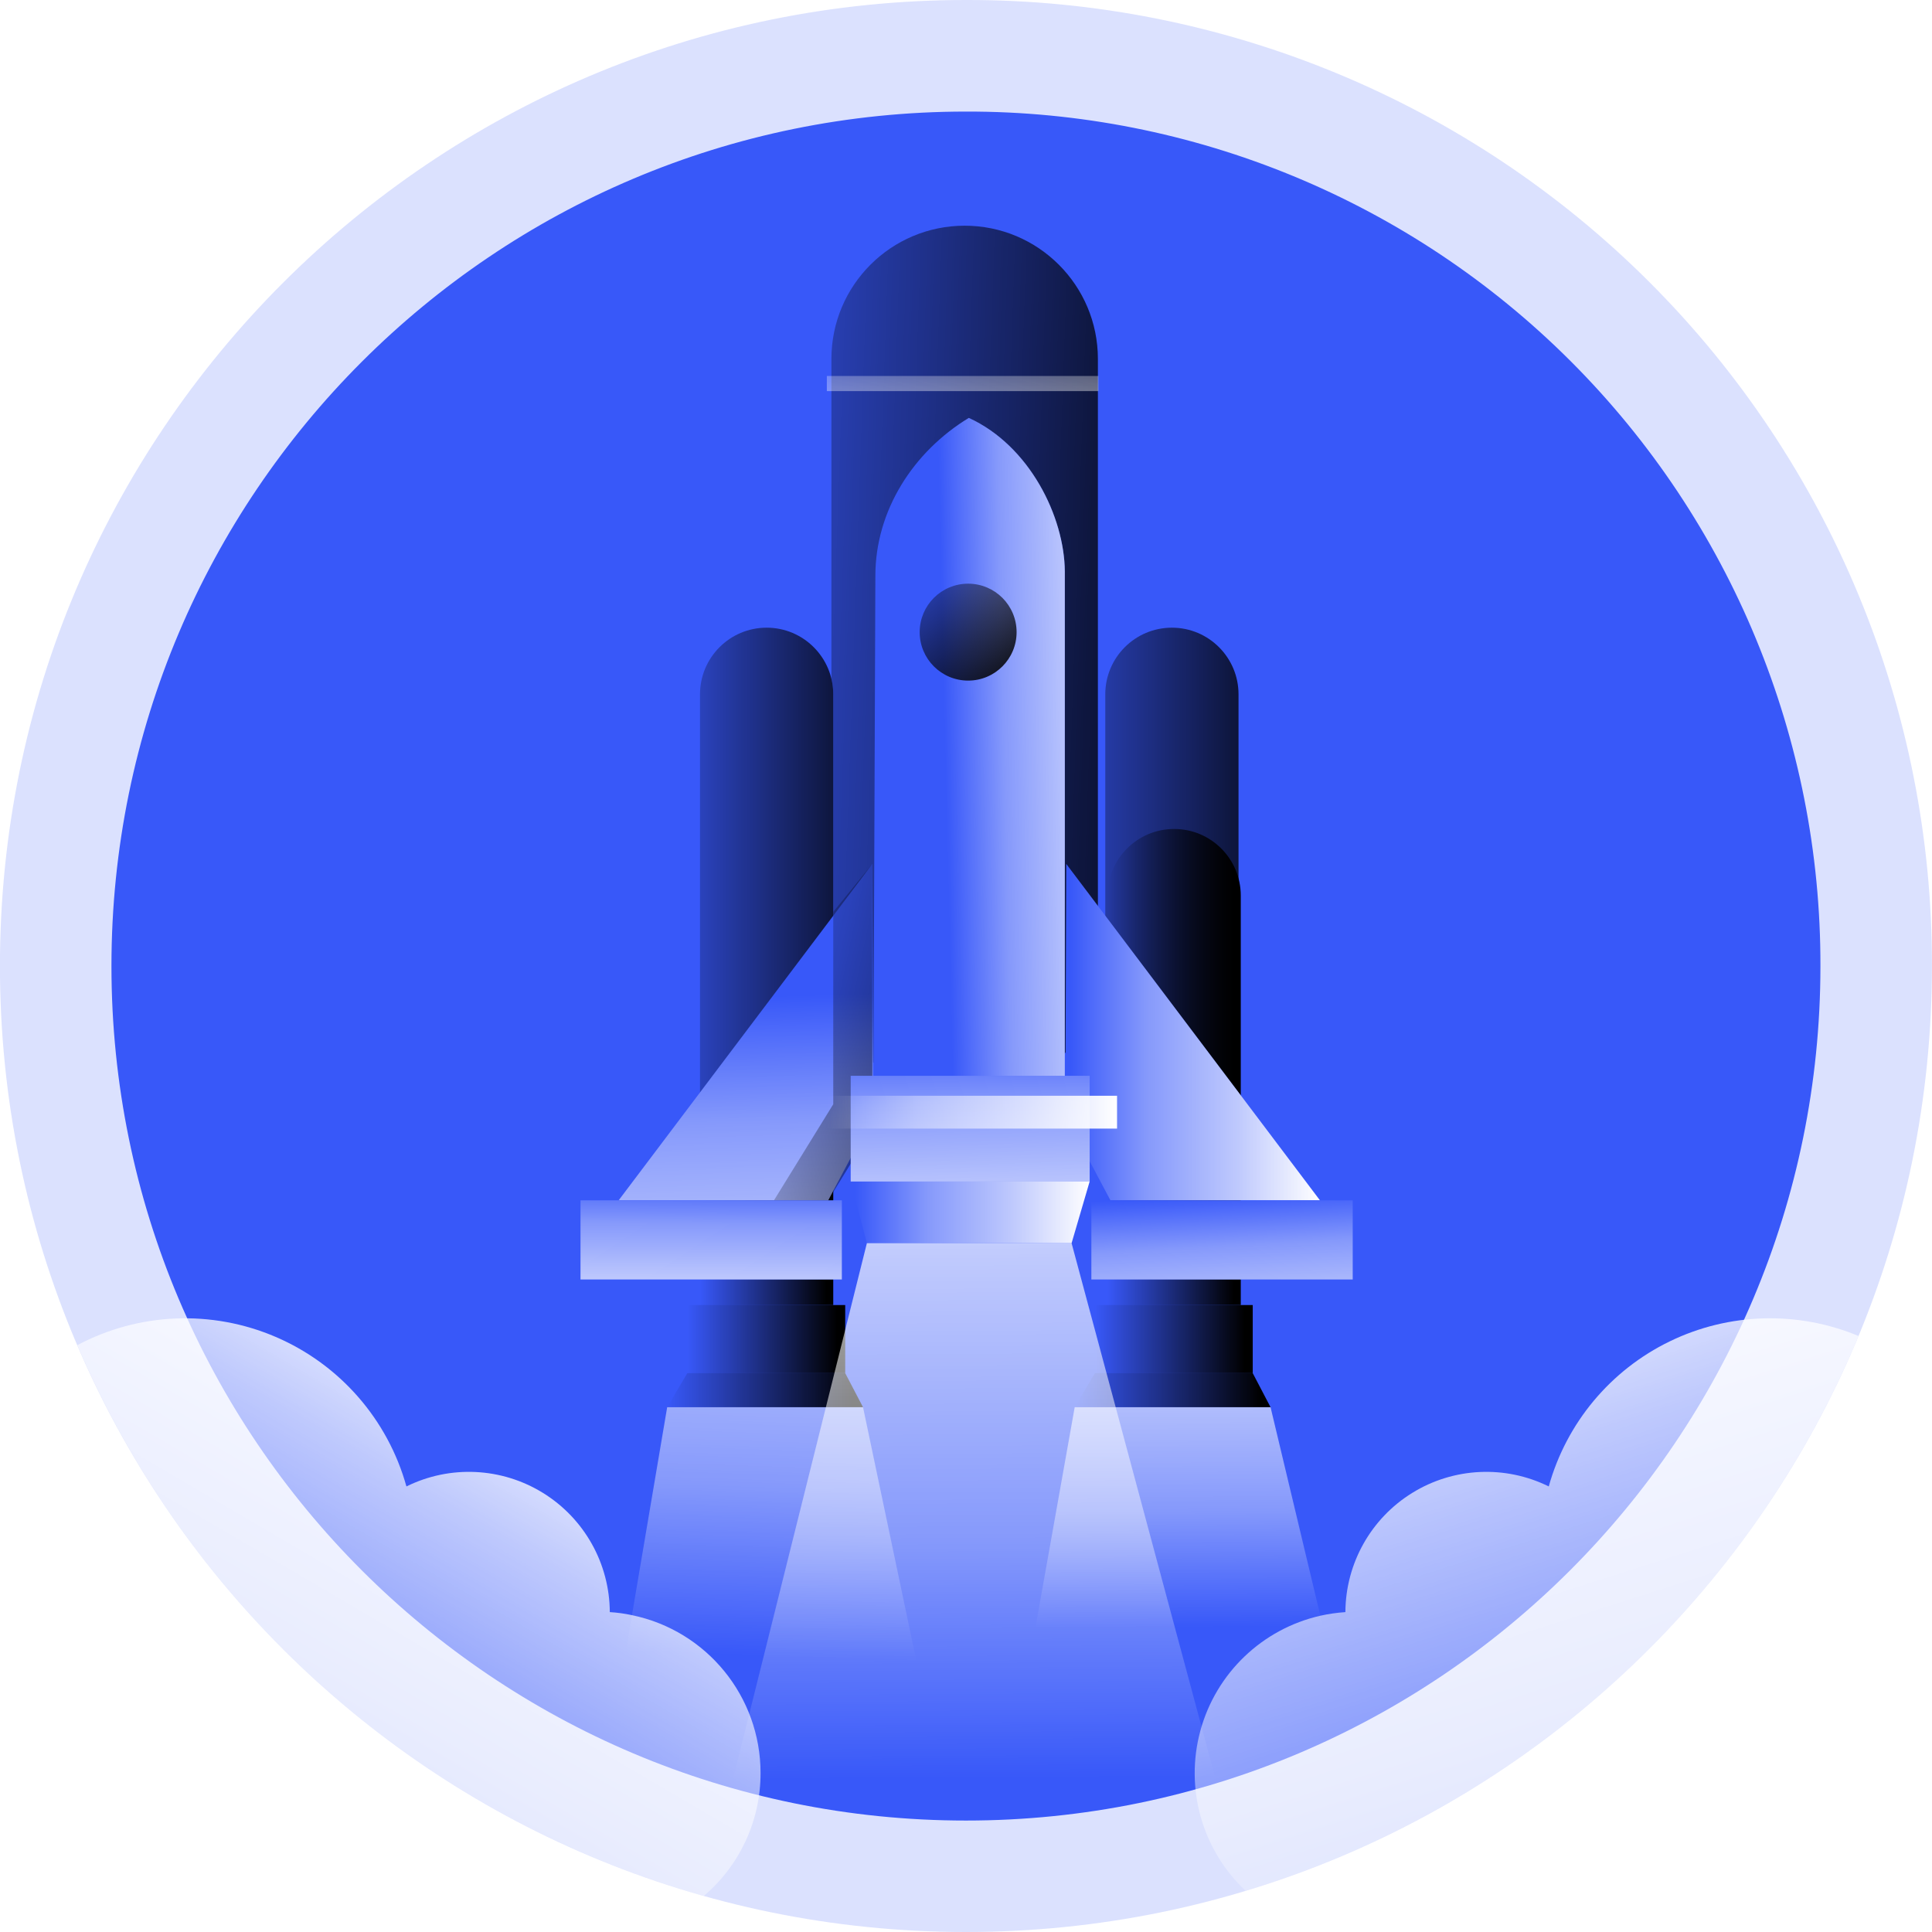
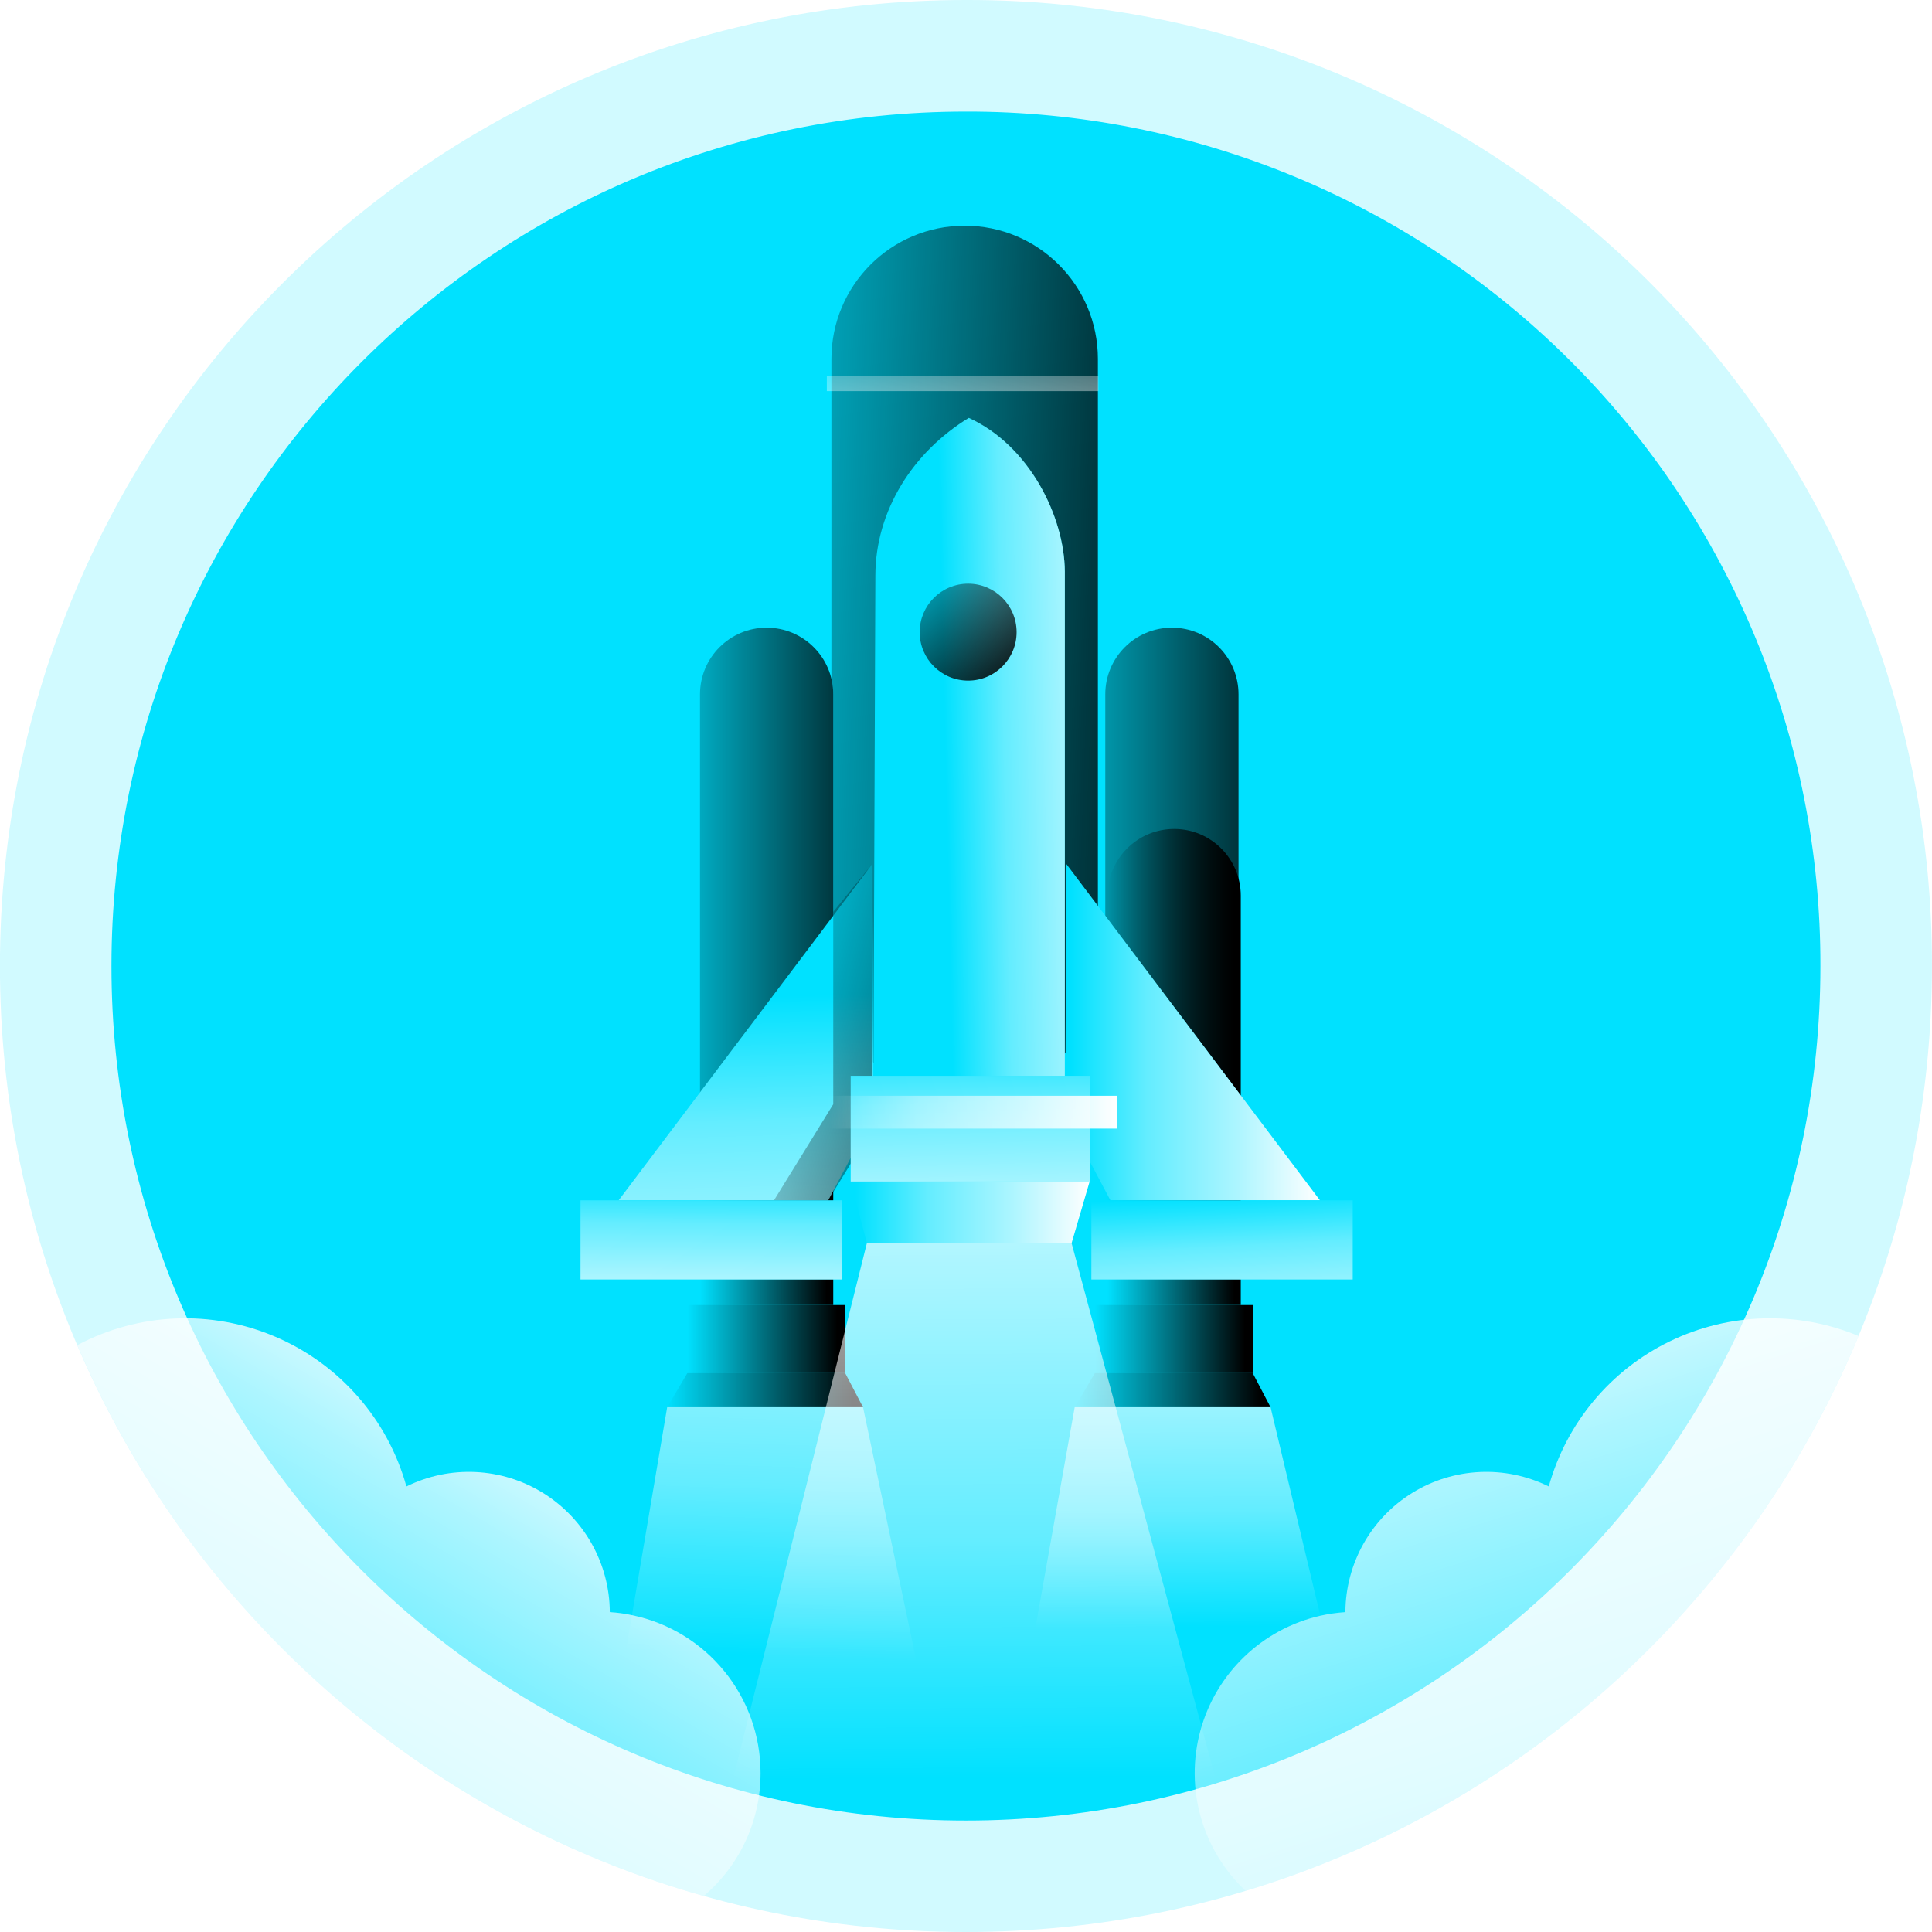
<svg xmlns="http://www.w3.org/2000/svg" xmlns:xlink="http://www.w3.org/1999/xlink" id="Layer_1" data-name="Layer 1" viewBox="0 0 316.53 316.54">
  <defs>
    <linearGradient id="linear-gradient" x1="114.69" y1="180.31" x2="136.52" y2="180.31" gradientUnits="userSpaceOnUse">
      <stop offset="0" stop-opacity="0" />
      <stop offset="0.95" />
    </linearGradient>
    <linearGradient id="linear-gradient-2" x1="106.53" y1="106.69" x2="207.48" y2="110.24" xlink:href="#linear-gradient" />
    <linearGradient id="linear-gradient-3" x1="181.46" y1="180.31" x2="203.29" y2="180.31" xlink:href="#linear-gradient" />
    <linearGradient id="linear-gradient-4" x1="164.04" y1="147.34" x2="217.43" y2="147.34" xlink:href="#linear-gradient" />
    <linearGradient id="linear-gradient-5" x1="103.97" y1="147.34" x2="149.71" y2="147.34" xlink:href="#linear-gradient" />
    <linearGradient id="linear-gradient-6" x1="206.11" y1="129.19" x2="238.45" y2="128.43" gradientUnits="userSpaceOnUse">
      <stop offset="0.02" stop-color="#fff" stop-opacity="0" />
      <stop offset="0.32" stop-color="#fff" stop-opacity="0.39" />
      <stop offset="0.68" stop-color="#fff" stop-opacity="0.68" />
      <stop offset="1" stop-color="#fff" />
    </linearGradient>
    <linearGradient id="linear-gradient-7" x1="146" y1="88.72" x2="168.06" y2="114.69" xlink:href="#linear-gradient" />
    <linearGradient id="linear-gradient-8" x1="121.94" y1="162" x2="123.85" y2="230.1" xlink:href="#linear-gradient-6" />
    <linearGradient id="linear-gradient-9" x1="118.74" y1="165.72" x2="185.19" y2="179.67" xlink:href="#linear-gradient" />
    <linearGradient id="linear-gradient-10" x1="174.54" y1="169.11" x2="216.26" y2="169.11" xlink:href="#linear-gradient-6" />
    <linearGradient id="linear-gradient-11" x1="158.43" y1="167.17" x2="159.69" y2="209.52" xlink:href="#linear-gradient-6" />
    <linearGradient id="linear-gradient-12" x1="134.75" y1="182.23" x2="183.02" y2="182.23" xlink:href="#linear-gradient-6" />
    <linearGradient id="linear-gradient-13" x1="157.28" y1="49.48" x2="158.8" y2="96.46" xlink:href="#linear-gradient-6" />
    <linearGradient id="linear-gradient-14" x1="116.62" y1="192.02" x2="116.37" y2="218.4" xlink:href="#linear-gradient-6" />
    <linearGradient id="linear-gradient-15" x1="199.79" y1="195.2" x2="201.31" y2="223.61" xlink:href="#linear-gradient-6" />
    <linearGradient id="linear-gradient-16" x1="112.61" y1="219.4" x2="138.48" y2="219.4" xlink:href="#linear-gradient" />
    <linearGradient id="linear-gradient-17" x1="109.31" y1="227.77" x2="141.4" y2="227.77" xlink:href="#linear-gradient" />
    <linearGradient id="linear-gradient-18" x1="179.38" y1="219.4" x2="205.25" y2="219.4" xlink:href="#linear-gradient" />
    <linearGradient id="linear-gradient-19" x1="176.08" y1="227.77" x2="208.17" y2="227.77" xlink:href="#linear-gradient" />
    <linearGradient id="linear-gradient-20" x1="139.38" y1="198.62" x2="178.53" y2="198.62" xlink:href="#linear-gradient-6" />
    <linearGradient id="linear-gradient-21" x1="159.61" y1="293.92" x2="158.87" y2="164.86" xlink:href="#linear-gradient-6" />
    <linearGradient id="linear-gradient-22" x1="126.43" y1="273.18" x2="129.47" y2="180.35" xlink:href="#linear-gradient-6" />
    <linearGradient id="linear-gradient-23" x1="193.45" y1="267.88" x2="192.94" y2="203.97" xlink:href="#linear-gradient-6" />
    <linearGradient id="linear-gradient-24" x1="320.5" y1="318.12" x2="285.12" y2="207.4" xlink:href="#linear-gradient-6" />
    <linearGradient id="linear-gradient-25" x1="95.45" y1="305.04" x2="142.25" y2="225.14" xlink:href="#linear-gradient-6" />
  </defs>
-   <path d="M368.36,161.55A158.27,158.27,0,1,1,210.09,3.28,157.92,157.92,0,0,1,368.36,161.55Z" transform="translate(-51.83 -3.28)" fill="#3858f9" opacity="0.18" style="isolation:isolate" />
-   <path d="M350.09,161.56a140,140,0,1,1-140-140A139.67,139.67,0,0,1,350.09,161.56Z" transform="translate(-51.83 -3.28)" fill="#3858f9" />
+   <path d="M368.36,161.55A158.27,158.27,0,1,1,210.09,3.28,157.92,157.92,0,0,1,368.36,161.55Z" transform="translate(-51.83 -3.28)" fill="#00E1FF" opacity="0.18" style="isolation:isolate" />
+   <path d="M350.09,161.56a140,140,0,1,1-140-140A139.67,139.67,0,0,1,350.09,161.56Z" transform="translate(-51.83 -3.28)" fill="#00E1FF" />
  <rect x="114.69" y="135.82" width="21.83" height="88.99" rx="10.92" fill="url(#linear-gradient)" />
-   <rect x="136.22" y="36.98" width="43.66" height="143.04" rx="21.83" fill="#3858f9" />
+   <rect x="136.22" y="36.98" width="43.66" height="143.04" rx="21.83" fill="#00E1FF" />
  <rect x="136.22" y="36.98" width="43.66" height="143.04" rx="21.83" fill="url(#linear-gradient-2)" />
-   <rect x="181.09" y="102.84" width="21.83" height="88.99" rx="10.92" fill="#3858f9" />
+   <rect x="181.09" y="102.84" width="21.83" height="88.99" rx="10.92" fill="#00E1FF" />
  <rect x="181.46" y="135.82" width="21.83" height="88.99" rx="10.92" fill="url(#linear-gradient-3)" />
-   <rect x="114.69" y="102.84" width="21.83" height="88.99" rx="10.92" fill="#3858f9" />
+   <rect x="114.69" y="102.84" width="21.83" height="88.99" rx="10.92" fill="#00E1FF" />
  <rect x="181.09" y="102.84" width="21.83" height="88.99" rx="10.92" fill="url(#linear-gradient-4)" />
  <rect x="114.69" y="102.84" width="21.83" height="88.99" rx="10.92" fill="url(#linear-gradient-5)" />
-   <path d="M226.29,186H194.91l.34-88.38c0-10.67,6.19-20.33,15.31-25.87h0c9.93,4.53,15.66,16.15,15.73,25.15Z" transform="translate(-51.83 -3.28)" fill="#3858f9" />
+   <path d="M226.29,186H194.91l.34-88.38c0-10.67,6.19-20.33,15.31-25.87h0c9.93,4.53,15.66,16.15,15.73,25.15Z" transform="translate(-51.83 -3.28)" fill="#00E1FF" />
  <path d="M226.29,186H194.91l.34-88.38c0-10.67,6.19-20.33,15.31-25.87h0c9.93,4.53,15.66,16.15,15.73,25.15Z" transform="translate(-51.83 -3.28)" fill="url(#linear-gradient-6)" />
  <circle cx="158.62" cy="103.57" r="7.94" fill="url(#linear-gradient-7)" />
-   <polygon points="142.92 141.55 101.36 196.66 135.69 196.66 143.09 182.73 142.92 141.55" fill="#3858f9" />
-   <polygon points="174.7 141.55 216.26 196.66 181.93 196.66 174.54 182.73 174.7 141.55" fill="#3858f9" />
+   <polygon points="142.92 141.55 101.36 196.66 135.69 196.66 143.09 182.73 142.92 141.55" fill="#00E1FF" />
+   <polygon points="174.7 141.55 216.26 196.66 181.93 196.66 174.54 182.73 174.7 141.55" fill="#00E1FF" />
  <polygon points="142.92 141.55 101.36 196.66 135.69 196.66 143.09 182.73 142.92 141.55" fill="url(#linear-gradient-8)" />
  <polygon points="142.92 141.55 142.92 184.91 135.69 196.66 126.81 196.66 136.52 180.92 136.52 149.4 142.92 141.55" fill="url(#linear-gradient-9)" />
  <polygon points="174.7 141.55 216.26 196.66 181.93 196.66 174.54 182.73 174.7 141.55" fill="url(#linear-gradient-10)" />
-   <rect x="139.38" y="176.26" width="39.15" height="17.32" fill="#3858f9" />
+   <rect x="139.38" y="176.26" width="39.15" height="17.32" fill="#00E1FF" />
  <rect x="139.38" y="176.26" width="39.15" height="17.32" fill="url(#linear-gradient-11)" />
  <rect x="134.75" y="179.53" width="48.27" height="5.38" fill="url(#linear-gradient-12)" />
  <rect x="135.47" y="61.6" width="44.49" height="2.48" fill="url(#linear-gradient-13)" />
-   <rect x="95.11" y="196.66" width="42.82" height="12.97" fill="#3858f9" />
-   <rect x="178.81" y="196.66" width="42.82" height="12.97" fill="#3858f9" />
+   <rect x="95.11" y="196.66" width="42.82" height="12.97" fill="#00E1FF" />
+   <rect x="178.81" y="196.66" width="42.82" height="12.97" fill="#00E1FF" />
  <rect x="95.11" y="196.66" width="42.82" height="12.97" fill="url(#linear-gradient-14)" />
  <rect x="178.81" y="196.66" width="42.82" height="12.97" fill="url(#linear-gradient-15)" />
-   <rect x="112.61" y="213.82" width="25.87" height="11.16" fill="#3858f9" />
-   <polygon points="141.4 230.56 109.31 230.56 112.61 224.98 138.48 224.98 141.4 230.56" fill="none" stroke="#3858f9" stroke-miterlimit="10" stroke-width="0.63" />
-   <rect x="179.38" y="213.82" width="25.87" height="11.16" fill="#3858f9" />
-   <polygon points="208.17 230.56 176.08 230.56 179.38 224.98 205.25 224.98 208.17 230.56" fill="none" stroke="#3858f9" stroke-miterlimit="10" stroke-width="0.63" />
+   <rect x="112.61" y="213.82" width="25.87" height="11.16" fill="#00E1FF" />
+   <polygon points="141.4 230.56 109.31 230.56 112.61 224.98 138.48 224.98 141.4 230.56" fill="none" stroke="#00E1FF" stroke-miterlimit="10" stroke-width="0.63" />
+   <rect x="179.38" y="213.82" width="25.87" height="11.16" fill="#00E1FF" />
+   <polygon points="208.17 230.56 176.08 230.56 179.38 224.98 205.25 224.98 208.17 230.56" fill="none" stroke="#00E1FF" stroke-miterlimit="10" stroke-width="0.63" />
  <rect x="112.61" y="213.82" width="25.87" height="11.16" fill="url(#linear-gradient-16)" />
  <polygon points="141.4 230.56 109.31 230.56 112.61 224.98 138.48 224.98 141.4 230.56" fill="url(#linear-gradient-17)" />
  <rect x="179.38" y="213.82" width="25.87" height="11.16" fill="url(#linear-gradient-18)" />
  <polygon points="208.17 230.56 176.08 230.56 179.38 224.98 205.25 224.98 208.17 230.56" fill="url(#linear-gradient-19)" />
  <polygon points="139.38 193.57 142.03 203.68 175.57 203.68 178.53 193.57 139.38 193.57" fill="url(#linear-gradient-20)" />
  <polygon points="142.03 203.68 115.31 310.63 204.09 309.8 175.57 203.68 142.03 203.68" fill="url(#linear-gradient-21)" />
  <polygon points="141.4 230.56 151.16 276.98 101.45 276.98 109.31 230.56 141.4 230.56" fill="url(#linear-gradient-22)" />
  <polygon points="176.08 230.56 167.9 276.47 219.13 276.47 208.17 230.56 176.08 230.56" fill="url(#linear-gradient-23)" />
  <path d="M356.33,222.17a158.65,158.65,0,0,1-100.41,90.91A26.45,26.45,0,0,1,268.16,268a27.54,27.54,0,0,1,4.1-.59,23.09,23.09,0,0,1,33.32-20.59,37.64,37.64,0,0,1,50.75-24.65Z" transform="translate(-51.83 -3.28)" fill="url(#linear-gradient-24)" />
  <path d="M176.44,293.79a26.38,26.38,0,0,1-9.3,20.13A158.62,158.62,0,0,1,64.5,223.67a37.64,37.64,0,0,1,53.92,23.15,23.09,23.09,0,0,1,33.32,20.59,23.86,23.86,0,0,1,3.63.5,26.41,26.41,0,0,1,21.07,25.88Z" transform="translate(-51.83 -3.28)" fill="url(#linear-gradient-25)" />
</svg>
